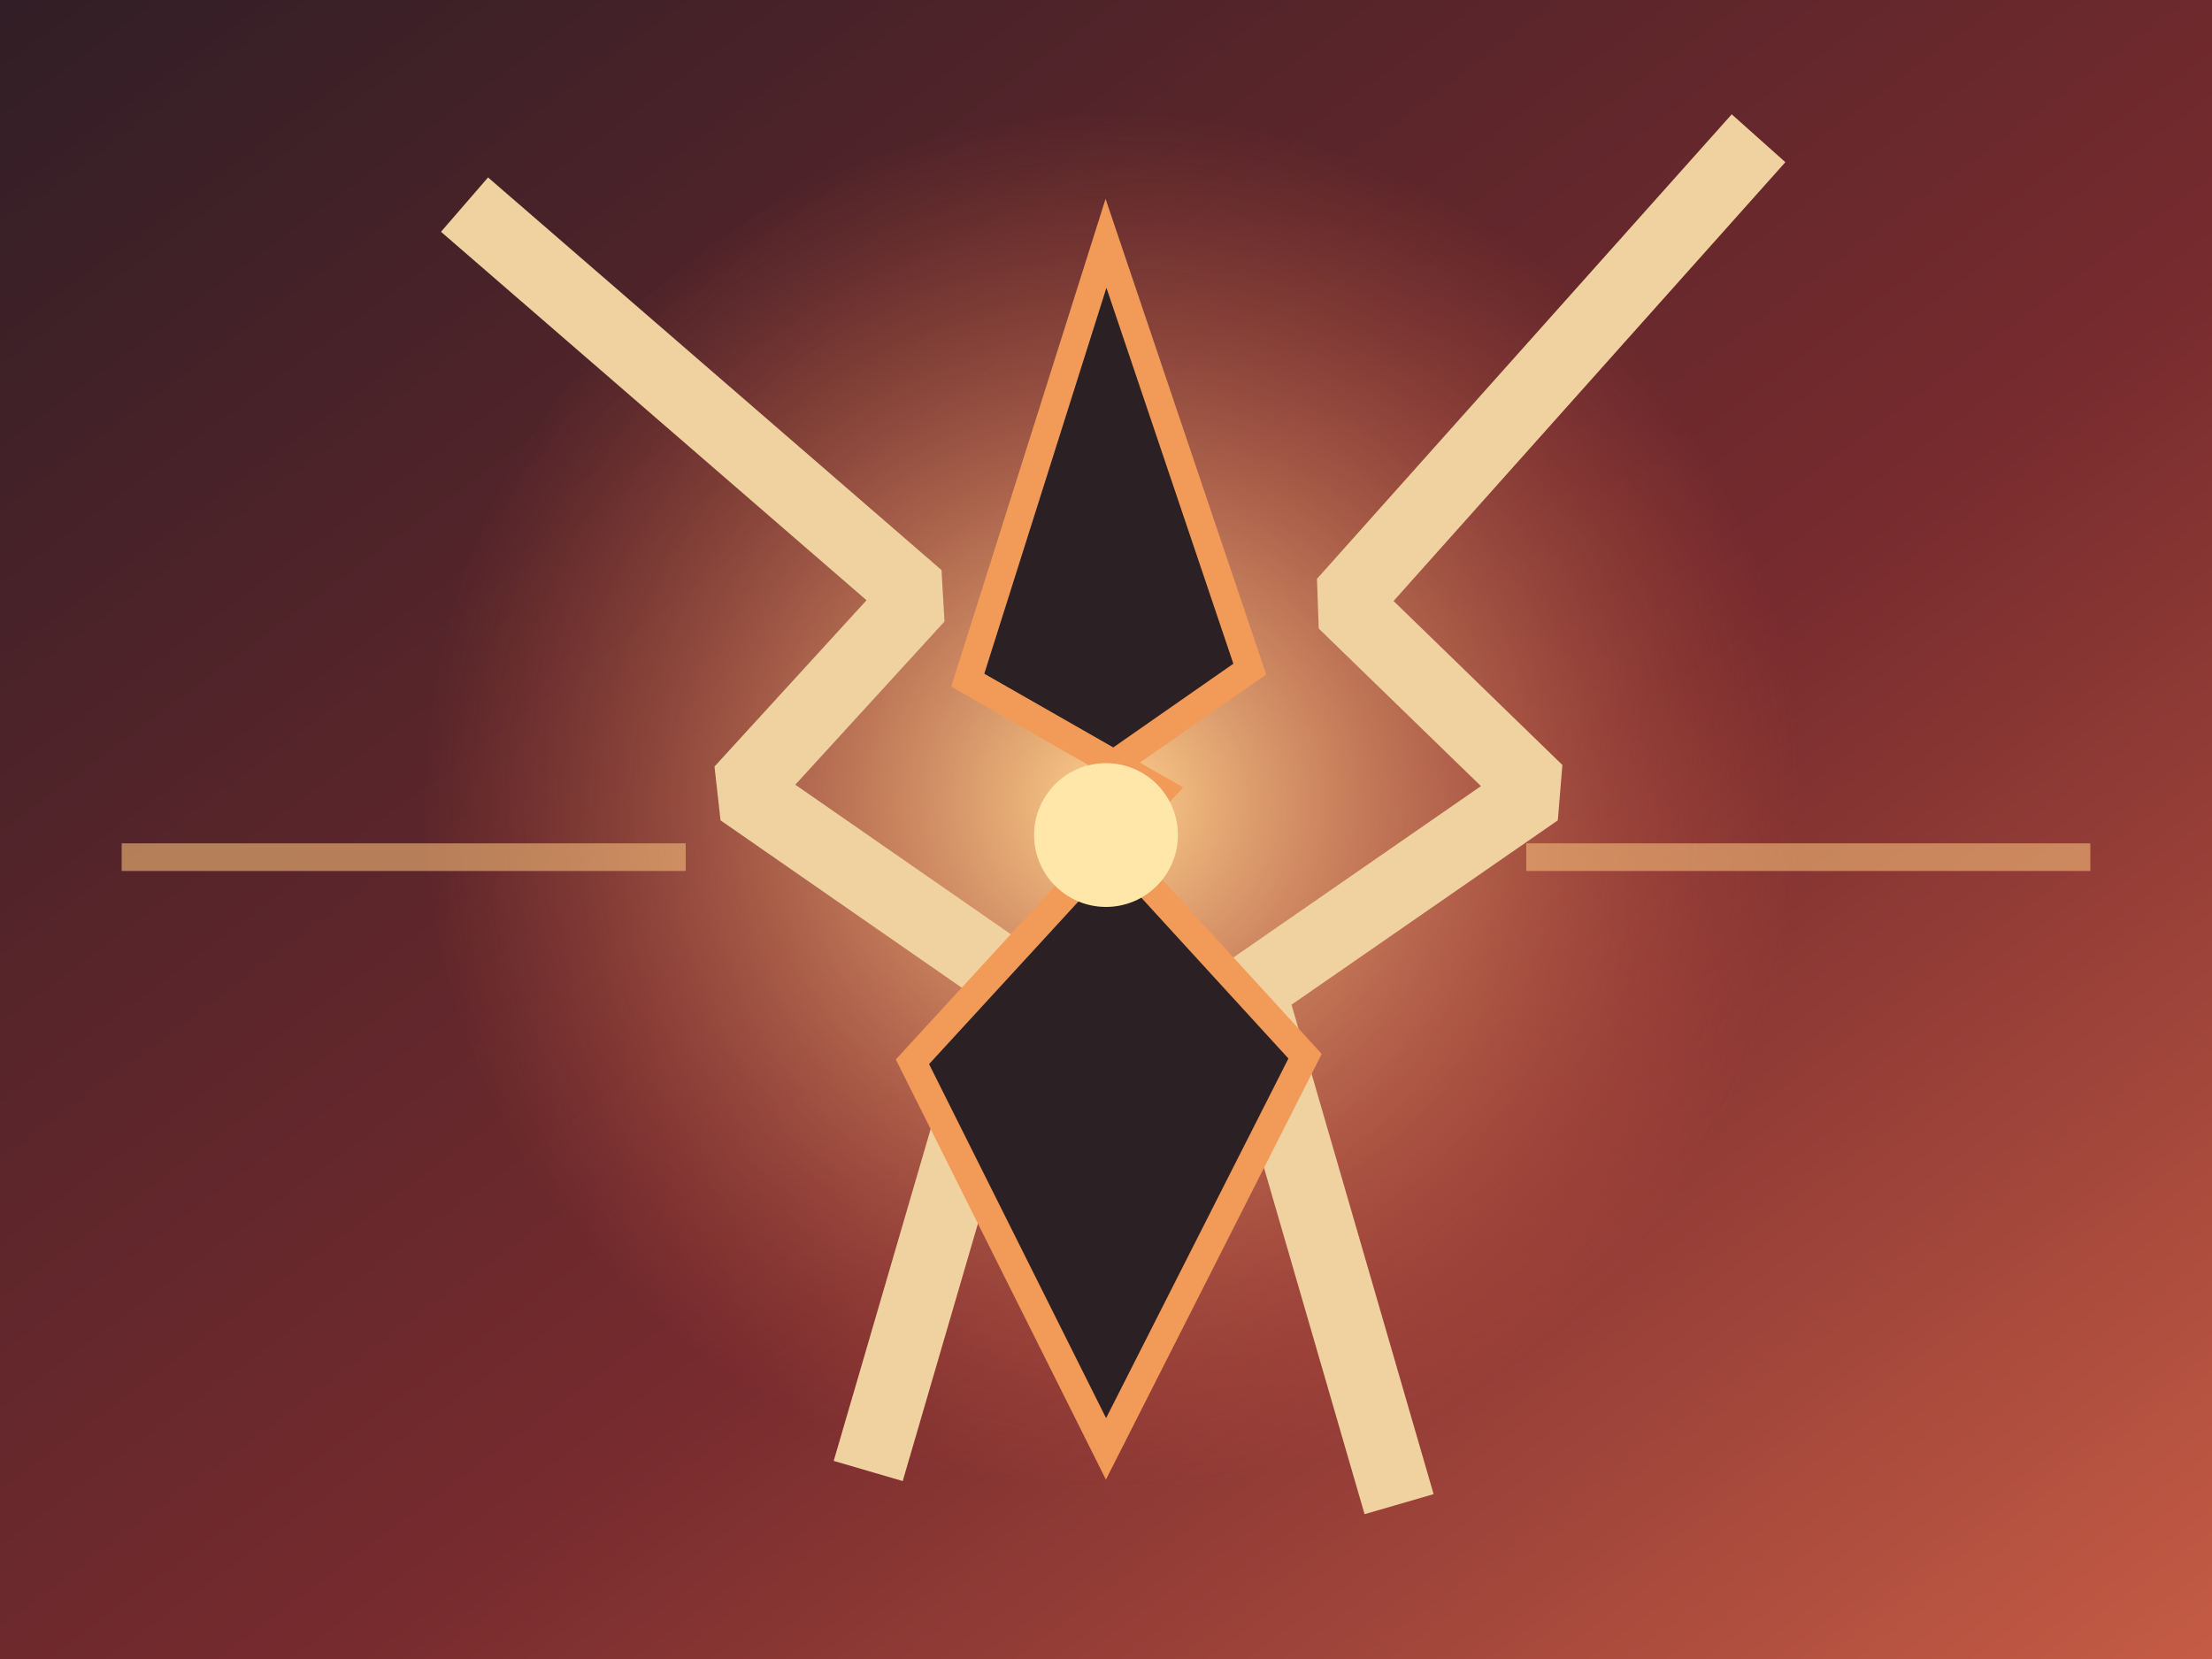
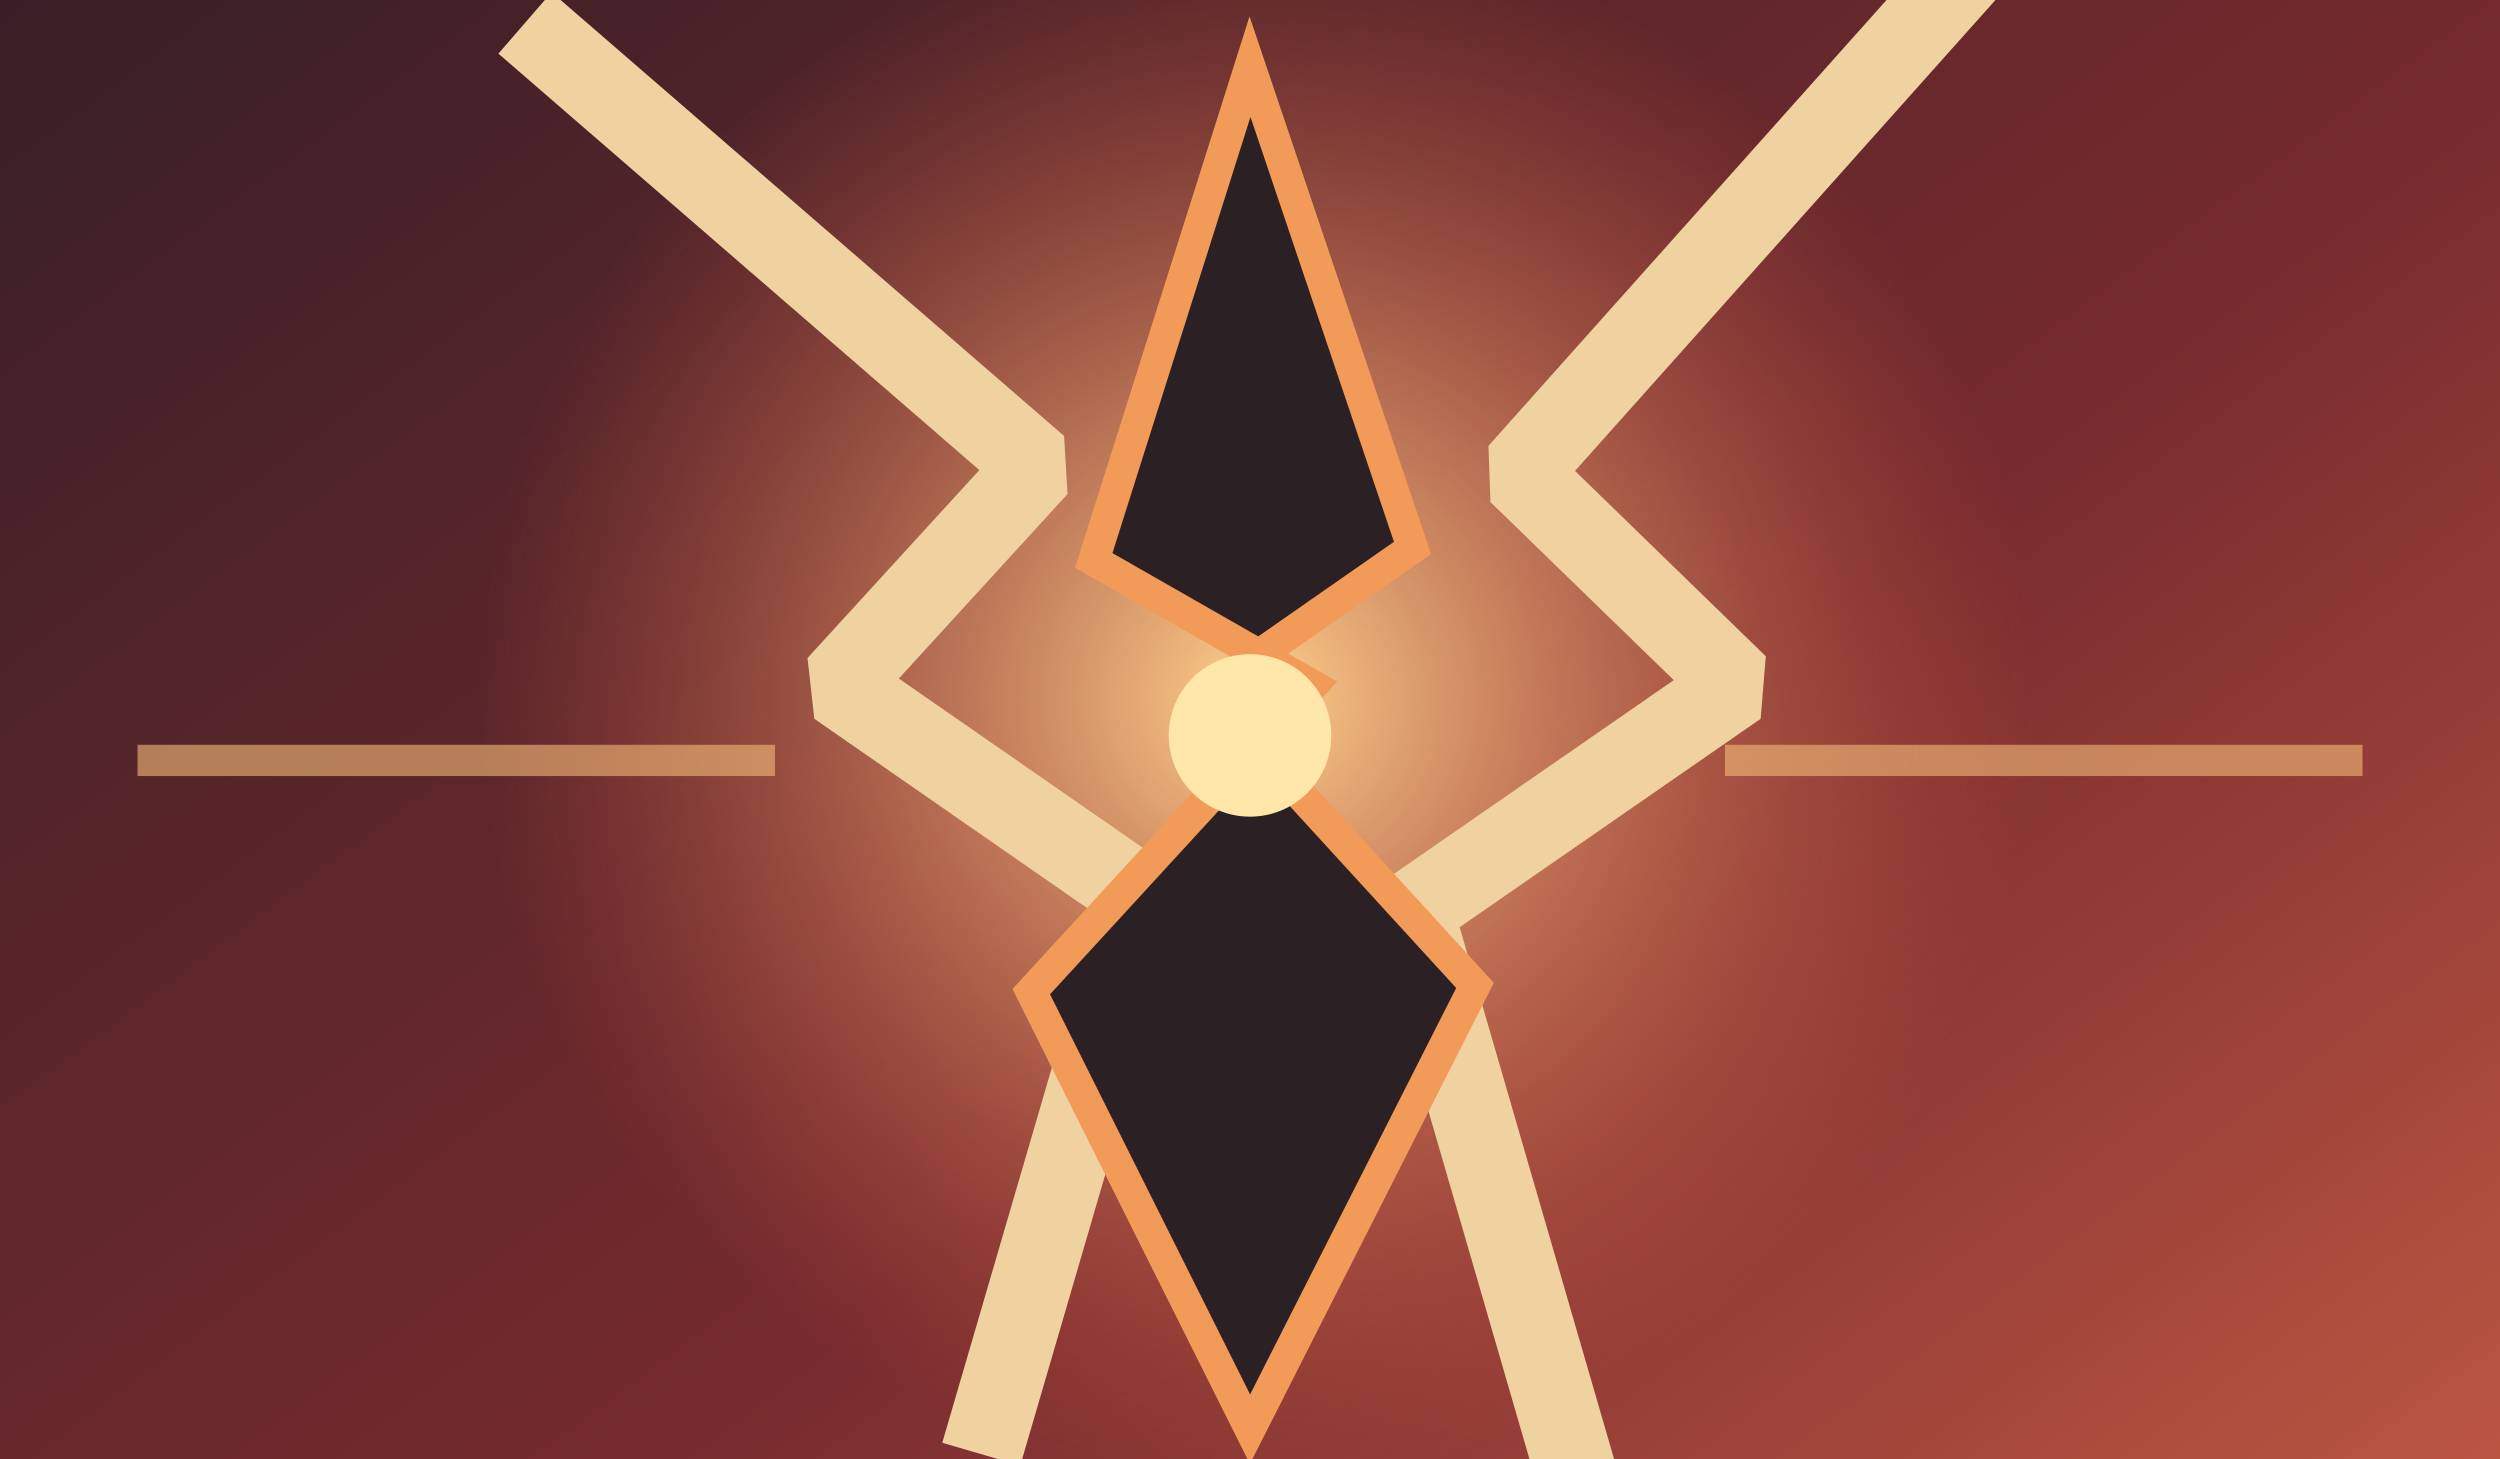
- <svg xmlns="http://www.w3.org/2000/svg" viewBox="0 0 400 300">
-   <defs>
-     <linearGradient id="b" y2="1">
-       <stop stop-color="#311e26" />
-       <stop offset=".58" stop-color="#772b2e" />
-       <stop offset="1" stop-color="#c55c45" />
-     </linearGradient>
-     <radialGradient id="g">
-       <stop stop-color="#ffd28d" />
-       <stop offset="1" stop-color="#dc5d42" stop-opacity="0" />
-     </radialGradient>
-   </defs>
-   <rect width="400" height="300" fill="url(#b)" />
-   <circle cx="201" cy="145" r="124" fill="url(#g)" />
-   <path d="M84 37l82 71-32 35 49 34-26 89M318 25l-75 84 35 34-52 36 27 93" fill="none" stroke="#f0d2a1" stroke-width="13" stroke-linejoin="bevel" />
-   <path d="M200 44l-25 79 35 20-45 49 35 70 36-71-43-47 33-23z" fill="#2b2024" stroke="#f29a58" stroke-width="5" />
-   <path d="M22 155h102m152 0h102" stroke="#f3bb78" stroke-width="5" opacity=".6" />
-   <circle cx="200" cy="151" r="13" fill="#ffe7aa" />
+ <svg xmlns="http://www.w3.org/2000/svg" width="480" height="280" viewBox="0 0 480 280">
+   <g transform="translate(0 -40) scale(1.2)">
+     <defs>
+       <linearGradient id="b" y2="1">
+         <stop stop-color="#311e26" />
+         <stop offset=".58" stop-color="#772b2e" />
+         <stop offset="1" stop-color="#c55c45" />
+       </linearGradient>
+       <radialGradient id="g">
+         <stop stop-color="#ffd28d" />
+         <stop offset="1" stop-color="#dc5d42" stop-opacity="0" />
+       </radialGradient>
+     </defs>
+     <rect width="400" height="300" fill="url(#b)" />
+     <circle cx="201" cy="145" r="124" fill="url(#g)" />
+     <path d="M84 37l82 71-32 35 49 34-26 89M318 25l-75 84 35 34-52 36 27 93" fill="none" stroke="#f0d2a1" stroke-width="13" stroke-linejoin="bevel" />
+     <path d="M200 44l-25 79 35 20-45 49 35 70 36-71-43-47 33-23z" fill="#2b2024" stroke="#f29a58" stroke-width="5" />
+     <path d="M22 155h102m152 0h102" stroke="#f3bb78" stroke-width="5" opacity=".6" />
+     <circle cx="200" cy="151" r="13" fill="#ffe7aa" />
+   </g>
</svg>
